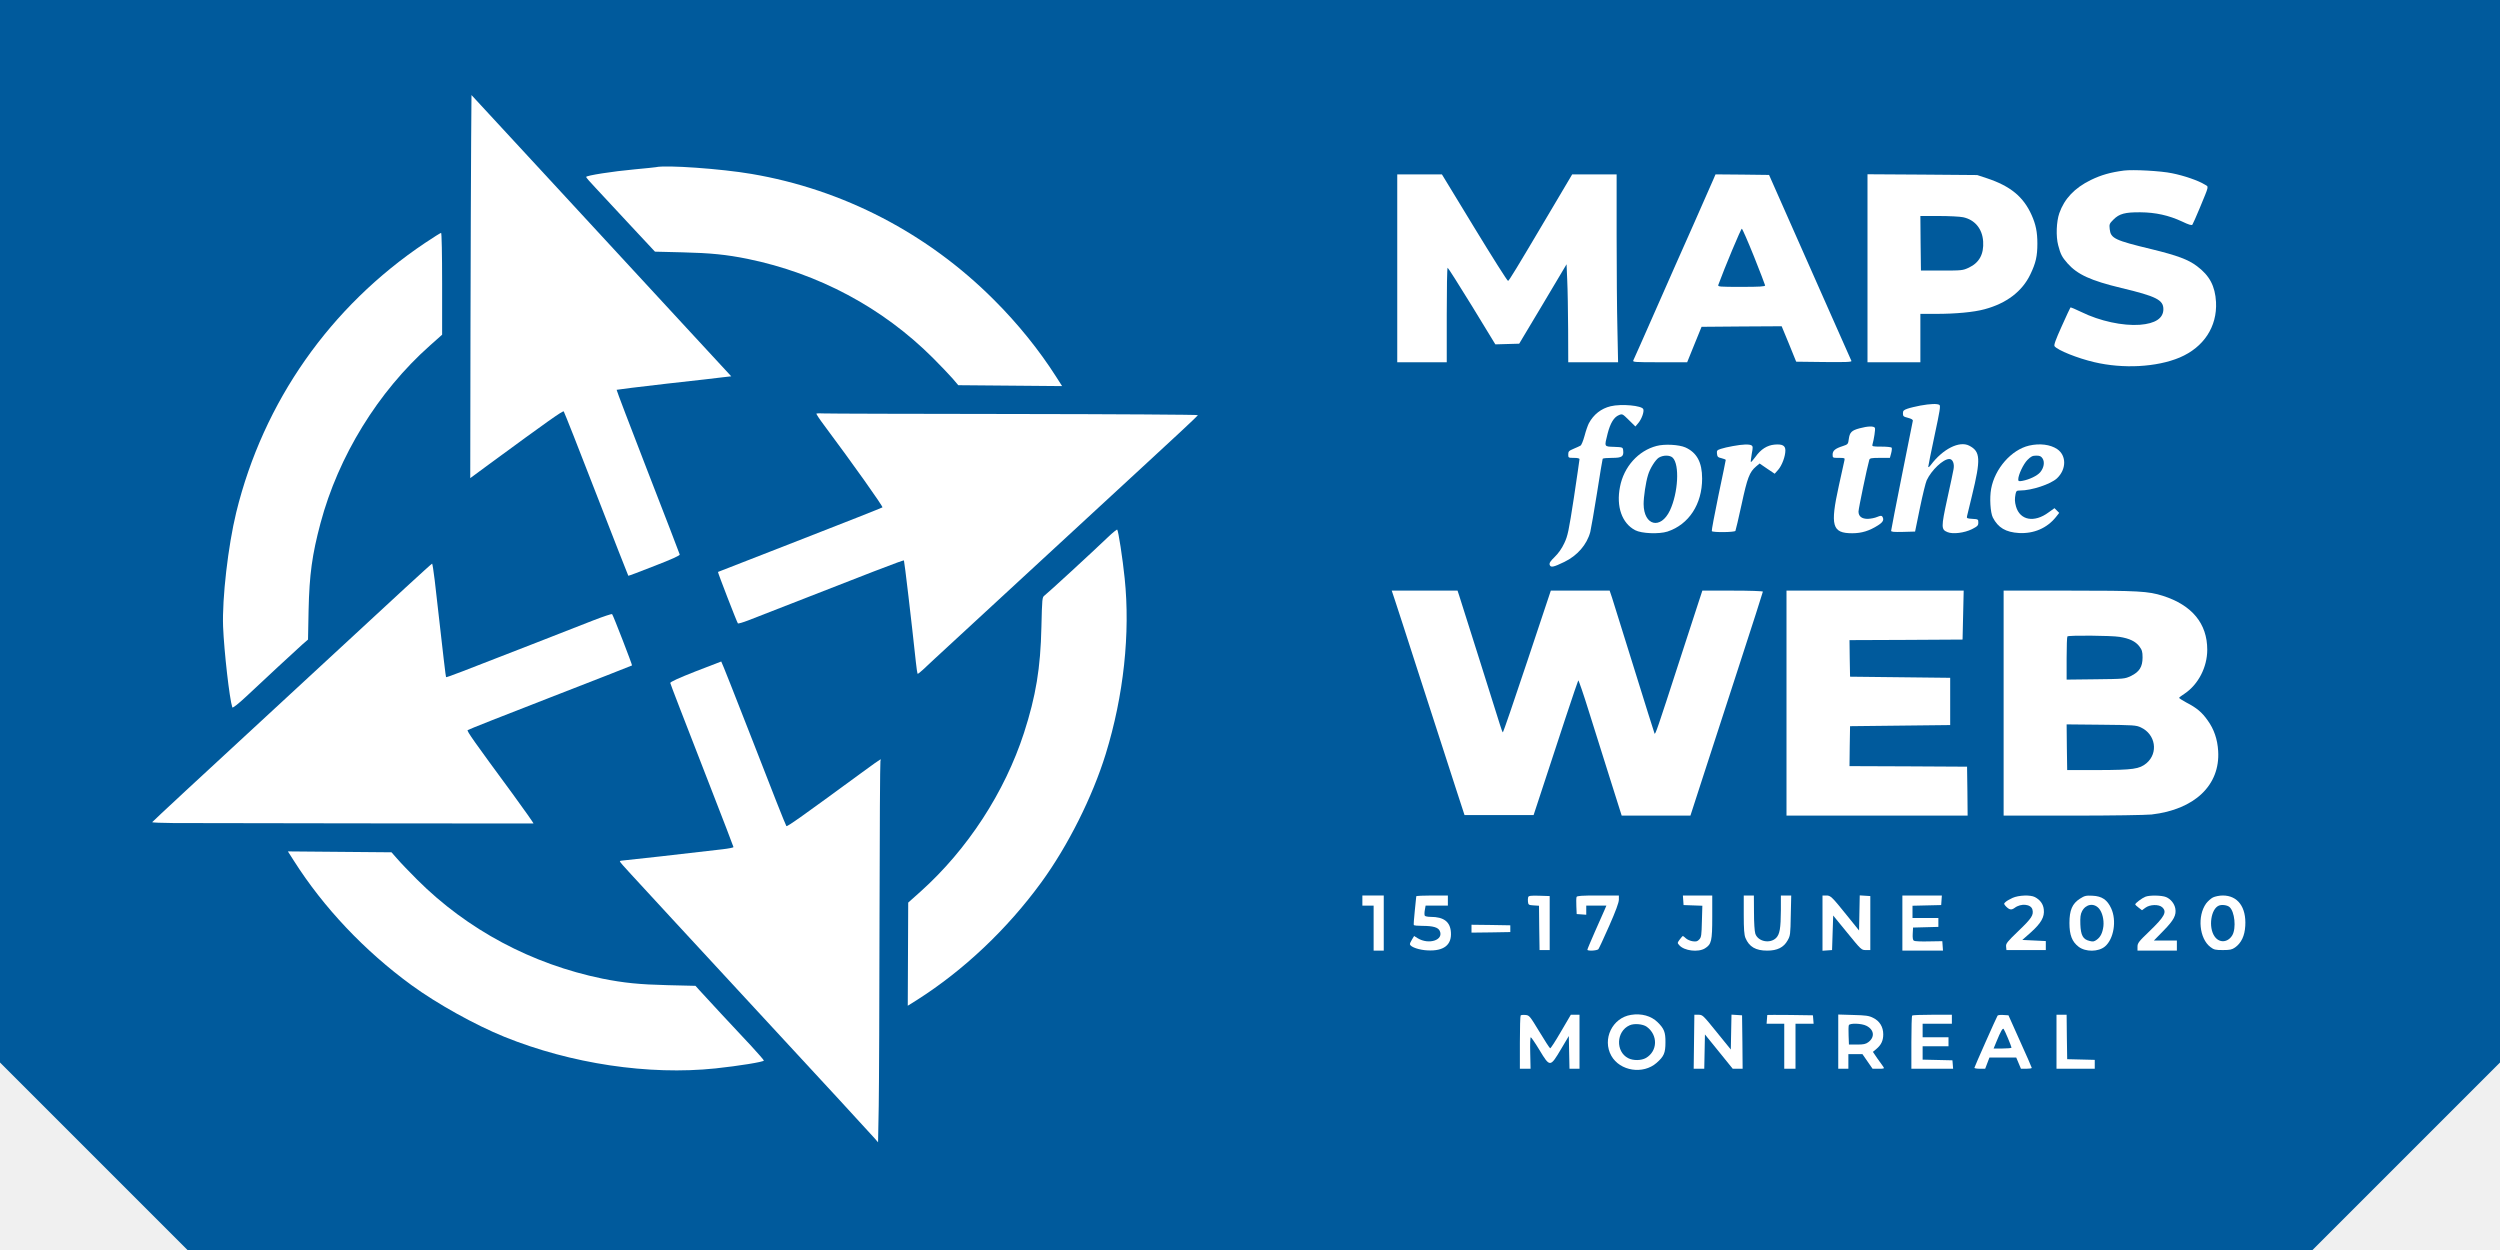
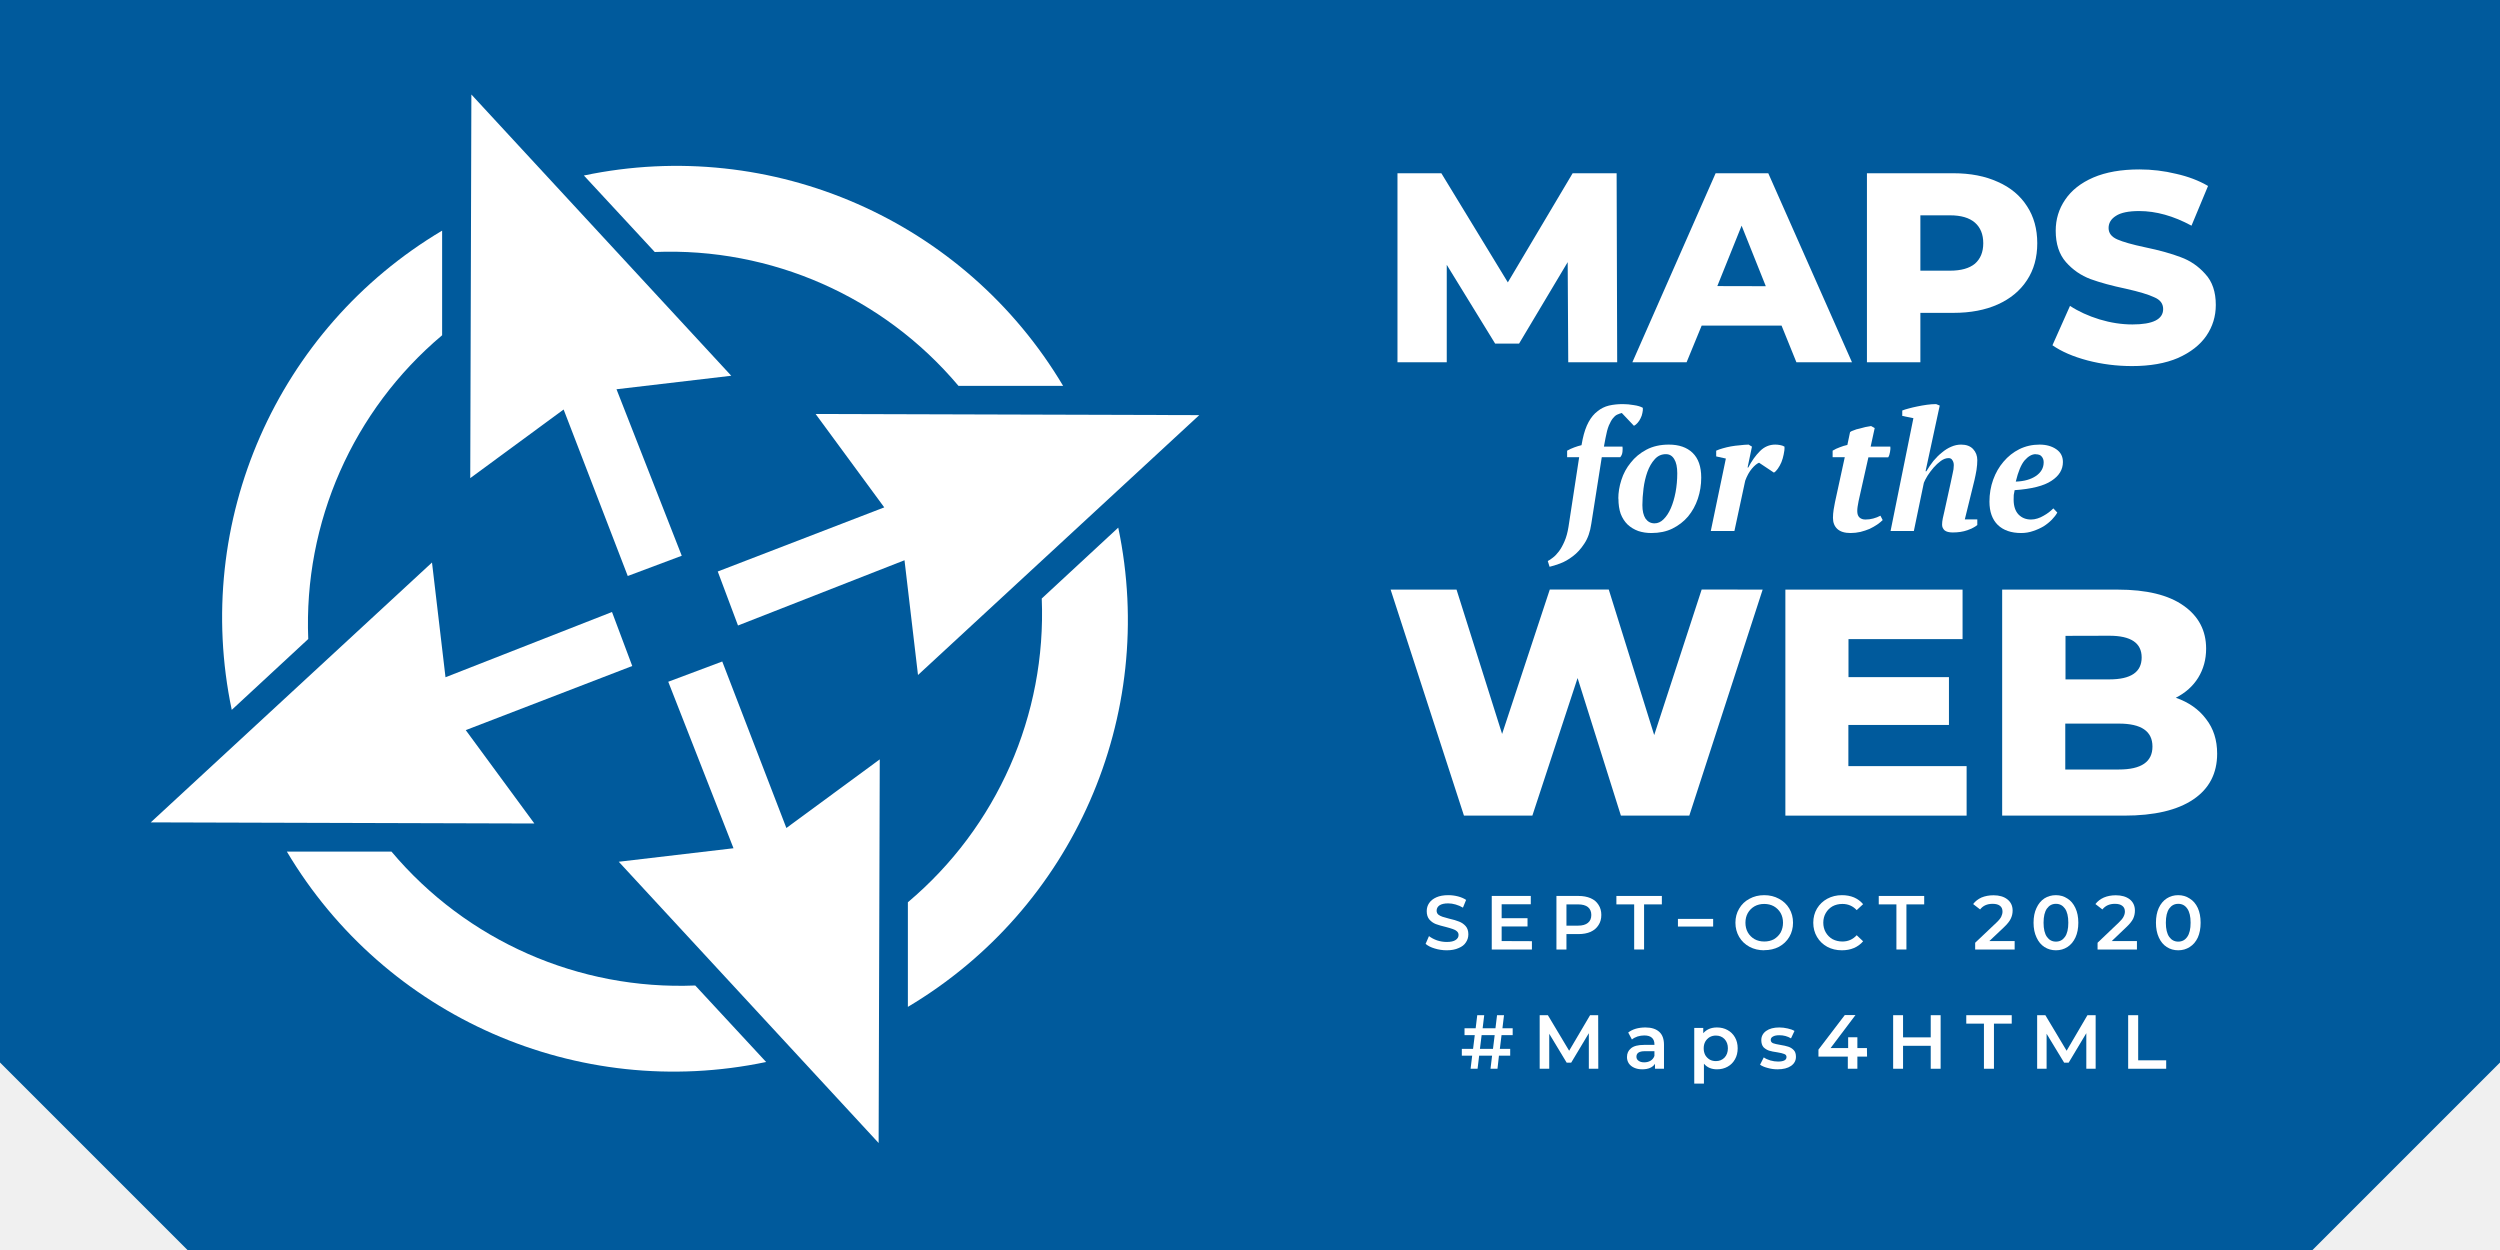
- <svg xmlns="http://www.w3.org/2000/svg" class="logo" width="26em" height="13em" viewBox="0 0 2000 1000">
+ <svg xmlns="http://www.w3.org/2000/svg" xmlns:xlink="http://www.w3.org/1999/xlink" class="logo" width="26em" height="13em" viewBox="0 0 2000 1000">
  <style>
		.svg-background { fill: #005a9c; }
		.icon, .wordmark { fill: #fff; }
	</style>
  <polygon class="svg-background" points="0 0, 2000 0, 2000 850, 1850 1000, 150 1000, 0 850" />
  <g transform="scale(.9) translate(100,50)">
    <g class="icon">
      <g class="arrow">
-         <path class="arrow-n" d="M318.8 74.5c-.2 22-.4 98.6-.6 170.2L318 375l16.7-12.3c51.6-37.9 65.6-47.8 66.4-47 .4.4 13.5 33.4 28.9 73.3 15.5 39.9 28.3 72.6 28.5 72.8.1.2 10.5-3.7 23.1-8.7 15.6-6 22.8-9.3 22.6-10.2-.2-.8-12.9-33.9-28.4-73.7-15.4-39.7-27.9-72.5-27.7-72.7.3-.2 20.5-2.7 44.9-5.5 24.5-2.7 47.3-5.3 50.8-5.8l6.2-.7-40.2-43.5c-22.1-23.9-72.4-78.4-111.7-121-39.4-42.6-73.2-79.3-75.3-81.5l-3.7-4-.3 40z" />
-         <path class="arrow-e" d="M625.7 317.6c-.3.3 2.7 4.9 6.7 10.2 25.6 34.3 52.7 72.5 52 73.2-.5.4-33.5 13.5-73.4 29-39.9 15.5-72.6 28.3-72.8 28.4-.3.4 16.9 44.9 17.7 45.7.3.4 4.4-.8 9.1-2.6 112.2-43.9 138-53.9 138.5-53.3.4.4 6.8 54.5 10.6 90.3.6 5.5 1.3 10.2 1.5 10.4.3.3 2.3-1.3 4.7-3.5 2.3-2.3 15.9-14.8 30.2-28C784 486.6 905 374.9 920 361c6.3-5.9 18.9-17.5 28-25.9 9.1-8.4 16.6-15.6 16.8-16.1.2-.4-73.2-.9-163-1-89.8-.1-166.1-.3-169.4-.5-3.4-.2-6.4-.1-6.7.1z" />
-         <path class="arrow-s" d="M518 546.9c-14.7 5.8-22.4 9.3-22.2 10.2.4 1.7 10.9 28.8 35.6 92.3 11.3 29 20.6 53.2 20.6 53.6 0 .4-4.4 1.3-9.7 1.9-30.4 3.6-88.3 10.1-89.7 10.1-.9 0-1.6.3-1.6.7 0 .5 4.4 5.5 9.8 11.3 5.3 5.9 55.6 60.3 111.7 121 56.1 60.6 103.4 111.9 105 113.9l3 3.5.6-32.4c.3-17.9.6-93.8.7-168.7.1-74.9.5-136.9.8-137.7.3-.9.4-1.6 0-1.6-.3 0-8.1 5.5-17.3 12.3-51.6 37.8-65.6 47.8-66.3 47-.5-.4-13.6-33.5-29.1-73.6-15.6-40-28.5-72.7-28.8-72.7-.3.1-10.7 4.1-23.1 8.9z" />
-         <path class="arrow-w" d="M260.5 472.3c-12.6 11.7-68.4 63.3-124 114.6-55.6 51.2-101.1 93.5-101.2 93.9-.2.4 8.4.7 19 .8 13.9.1 314.5.5 319.9.4.4 0-7.9-11.8-18.5-26.3-34.5-46.9-40.9-55.9-40-56.7.4-.5 33.4-13.5 73.3-29s72.6-28.3 72.8-28.5c.4-.3-16.8-44.8-17.7-45.6-.3-.4-7.8 2.1-16.6 5.5-8.8 3.5-33.5 13.1-55 21.5-63.5 24.8-75.5 29.4-76 29-.3-.4-2-14.3-10.1-86.2-1-8.1-2-14.7-2.3-14.7-.3 0-10.9 9.6-23.6 21.3z" />
+         <path id="arrow" d="M319,34L550,284 448,296 506,444 458,462 401,314 318,375Z" />
+         <use xlink:href="#arrow" transform="rotate(90, 500,500)" />
+         <use xlink:href="#arrow" transform="rotate(180, 500,500)" />
+         <use xlink:href="#arrow" transform="rotate(270, 500,500)" />
      </g>
      <g class="arc">
-         <path class="arc-ne" d="M483 98.6c-.8.2-9.1 1-18.5 1.9-19.9 1.8-43.5 5.5-43.5 6.8 0 .5 3.7 4.8 8.3 9.6 4.5 4.8 18.2 19.5 30.5 32.8l22.4 24 24.6.6c24.9.6 38.8 2 57.7 5.8 62.9 12.9 119.9 43.3 164.6 87.9 6.9 6.9 14.8 15.2 17.6 18.4l5.1 6 46.2.4 46.1.4-5.3-8.3c-14.9-23.4-34.1-47.3-55.3-68.4-59-59.1-134.1-98.1-215.5-111.9-26.8-4.6-76.2-8.1-85-6z" />
-         <path class="arc-se" d="M884.5 427.8c-12.9 12.4-53.8 50-56.1 51.6-2 1.5-2.1 2.5-2.7 27.8-.8 36.8-4.9 61.4-15.5 94.3C793 654.4 760 705 718.5 742.3l-11.2 10-.2 45.9-.2 45.8 8.3-5.2c41.5-26.4 80.1-62.9 110.5-104.6 23.6-32.4 45.4-75.9 57.2-114.1 15.9-51.6 21.9-107.3 16.8-156.1-1.8-17.7-5.6-42.1-6.6-43.2-.3-.4-4.2 2.8-8.6 7z" />
-         <path class="arc-sw" d="M161.2 715.1c26.4 41.6 62.9 80.2 104.6 110.6 22.6 16.5 56.6 35.4 82.5 45.9 59.4 24 128.3 34.3 187.7 28.1 20.7-2.2 43-5.8 43-7 0-.4-5.1-6.3-11.2-12.9-6.2-6.7-18.3-19.6-26.8-28.7-8.5-9.2-17.1-18.5-19.1-20.7l-3.7-4.1-24.8-.6c-25.1-.6-38.9-2-57.9-5.8-62.8-12.9-120-43.4-164.6-87.9-6.9-6.9-14.9-15.2-17.7-18.5l-5.2-5.9-46.1-.4-46-.4 5.3 8.3z" />
-         <path class="arc-nw" d="M277.9 165.9C193.4 222.5 134.1 307.1 110 405.4c-7.3 30-12.6 76.3-11.7 101.6.9 22.2 5.7 64.3 8.2 71.8.3.8 5.1-2.9 12.7-10 6.6-6.2 19.4-18.1 28.2-26.3 8.9-8.3 18.4-17 21.2-19.5l5.2-4.5.5-26c.7-31.8 3.1-49.3 10.6-77.5 15.9-59.5 51.1-116.8 97.1-157.7l11-9.8v-45.3c0-26-.4-45.2-.9-45.2s-6.9 4-14.2 8.9z" />
+         <path id="arc" d="M 419,106 A400,400 0 0 1 845,293 L752,293 A335,335 0 0 0 482,174 Z" />
+         <use xlink:href="#arc" transform="rotate(90, 500,500)" />
+         <use xlink:href="#arc" transform="rotate(180, 500,500)" />
+         <use xlink:href="#arc" transform="rotate(270, 500,500)" />
      </g>
    </g>
    <g class="wordmark" transform="translate(1000,0)">
-       <g class="wordmark-maps">
-         <path d="M788 101.6c-12.1 1.6-20.2 3.9-29.5 8.4-14.5 7.1-23.5 16.7-28 29.5-2.6 7.5-3.1 20.6-1 28.5 2.1 8 3.3 10.4 8.3 16.1 8.8 9.9 20.5 15.3 47.9 21.9 31 7.4 37.3 10.6 37.3 18.8 0 8.1-7.1 12.8-20.9 13.9-15.2 1.1-35.6-3.3-51.9-11.3-5.2-2.5-9.6-4.4-9.8-4.1-.2.2-3.8 7.8-7.8 16.8-5.5 12.2-7.1 16.7-6.3 17.7 2.9 3.6 20.3 10.6 35.2 14.1 25.7 6.1 55.5 4.5 76-4.1 21.4-9.1 33.4-27.4 32.3-49.3-.8-14.2-5.7-23.5-16.9-31.9-7.8-5.9-17.5-9.5-40.4-15.1-32.8-7.9-36.3-9.6-37.2-17.8-.5-4.4-.3-4.9 3.4-8.6 5.1-5.1 10.2-6.5 23.8-6.4 13.5.1 25.3 2.7 37.1 8.2 6 2.9 8.5 3.6 9.2 2.8.5-.7 3.4-7.3 6.5-14.7 8.6-20.9 8.2-18.7 4.4-21-5.6-3.5-18.4-7.9-29-10-9.9-2.1-34.6-3.4-42.7-2.4z" />
-         <path d="M142 188.5V272h44v-42c0-23.1.3-42 .8-42 .4 0 10.1 15.3 21.6 34l20.8 34.1 10.6-.3 10.6-.3 21.1-35.3 21-35.3.6 14.3c.4 7.9.7 27.5.8 43.5l.1 29.3h44.3l-.6-29.3c-.4-16-.7-53.6-.7-83.5V105h-39.5l-19 32.1c-31.7 53.6-37 62.2-38 62.6-.6.1-14-21.1-29.9-47.2L181.7 105H142v83.5z" />
-         <path d="M423.1 109.2c-1 2.4-8.8 20-17.3 39.3-8.6 19.2-24 54.1-34.3 77.5-10.3 23.4-19.1 43.3-19.6 44.2-.9 1.7.5 1.8 23.4 1.8h24.4l6.4-15.8 6.4-15.7 35.6-.3 35.6-.2 6.5 15.7 6.4 15.8 24.8.3c19.8.2 24.7 0 24.3-1-.3-.7-8.4-19.1-18.1-40.8-9.6-21.7-26-58.6-36.3-82l-18.8-42.5-23.8-.3-23.8-.2-1.8 4.2zm36 68.8c5.4 13.5 9.8 25.1 9.9 25.7 0 1-4.9 1.3-21.1 1.3-19.7 0-21.1-.1-20.5-1.8 5.6-15.3 20.2-50.2 20.9-49.9.5.1 5.4 11.3 10.8 24.7z" />
-         <path d="M560 188.4V272h47v-43h13.8c17.6 0 33.7-1.5 43.2-4.1 19.5-5.2 33.6-15.9 40.8-31.1 4.8-10 6.2-16.1 6.2-27.3 0-10.3-1.4-17-5.1-25.3-7.3-16.3-18.8-25.8-39.9-32.8l-8.5-2.8-48.7-.4-48.8-.3v83.5zm85-45.3c10.4 2.2 17.1 10.3 17.8 21.5.7 11.3-3.4 18.9-12.7 23.3-5.4 2.5-6.2 2.6-24.1 2.6h-18.5l-.3-24.3-.2-24.2h16.4c9.1 0 18.8.5 21.6 1.1z" />
+       <g id="text863" aria-label="Maps for the Web">
+         <path d="M294 272l-.5-89-43.2 72.4H229l-43-70V272h-43.8V104h39l59.1 97 57.6-97h39.1l.5 168z" />
+         <path d="M483.6 239.4h-71L399.2 272H351L425 104h46.8l74.4 168h-49.4zm-14-35l-21.5-53.8-21.6 53.7z" />
+         <path d="M636.3 104q22.8 0 39.6 7.7 16.8 7.4 25.9 21.6 9.1 13.9 9.1 32.9t-9.1 32.8q-9.1 14-26 21.6-16.7 7.5-39.5 7.5H607V272h-47.5V104zm-3 86.6q14.7 0 22.2-6.2 7.4-6.5 7.4-18.2 0-11.8-7.4-18.3-7.5-6.5-22.1-6.5H607v49.2z" />
+         <path d="M795.2 275.4q-20.4 0-39.6-5-19.2-5.1-31.2-13.5l15.6-35q11.3 7.4 26.2 12 14.9 4.5 29.3 4.5 27.3 0 27.3-13.7 0-7.2-8-10.5-7.6-3.6-24.9-7.5-19-4-31.6-8.6-12.8-4.8-21.9-15.1-9.1-10.4-9.1-27.9 0-15.3 8.4-27.6 8.4-12.5 25-19.7 16.8-7.2 41-7.2 16.6 0 32.6 3.9 16.1 3.6 28.4 10.8L848 150.6q-24-13-46.5-13-14.2 0-20.7 4.3-6.5 4.1-6.5 10.8 0 6.7 7.7 10.1 7.7 3.4 24.7 7 19.2 4 31.7 8.8 12.7 4.6 21.9 15 9.3 10 9.3 27.5 0 15.1-8.4 27.4-8.4 12.2-25.2 19.7-16.8 7.2-40.8 7.2z" />
+         <path d="M303.7 356.4H293v-5.8q3-1.7 6.3-2.9 3.5-1.3 6.5-2l1-5.3q2-9.3 5.3-15.3 3.4-6.2 8-9.6 4.4-3.6 10.1-5 5.7-1.3 12.3-1.3 4.8 0 9.8.9 5 .7 8 2.4.2 2.1-.4 4.6-.4 2.4-1.6 4.7-1 2.2-2.6 4-1.5 1.8-3.3 2.7l-10.8-11.4q-2 .5-4.2 1.5-2 1-3.7 3.2-1.8 2.2-3.6 6.4-1.7 4.2-3 11.3l-1.4 7.5h16.5q.3 1.6 0 4.6-.3 2.9-2 4.8h-16.4l-9.3 59.1q-1.5 10.7-6.2 17.7-4.6 7.1-10.3 11.3-5.6 4.3-11.3 6.4-5.7 2.1-9.3 2.9l-1.6-5.1q1.8-.9 4.5-3 2.7-2 5.4-5.6 2.7-3.6 5-9 2.3-5.2 3.5-12.7z" />
+         <path d="M338.5 393.2q0-8.1 2.7-16.5 2.7-8.6 8.3-15.4 5.5-7.1 14-11.6t19.9-4.5q13.5 0 21.1 7.3 7.7 7.4 7.7 22 0 9.8-3 18.8-3 8.9-8.7 15.8-5.7 6.7-14 10.8-8 3.9-18.6 3.9-6.3 0-11.7-1.8-5.4-2-9.4-5.7-4-3.9-6.2-9.6-2-5.7-2-13.5zm42.3-39.5q-6 0-10 4.6-4 4.4-6.5 11.3-2.4 6.8-3.4 14.7-1 8-1 14.7 0 7.7 2.8 12 3 4.2 8 4.2 4.4 0 8-3.6 3.8-3.7 6.5-9.9 2.7-6.3 4.2-14.2 1.5-8.1 1.5-16.8 0-8.3-2.7-12.6-2.6-4.4-7.4-4.4z" />
+         <path d="M463.6 361.3q-2.8 1.1-6.4 5.3-3.5 4.2-5.9 10.7l-9.6 44.7h-21l13.4-64.4-8.6-1.9v-5.1q2.6-1.2 5.9-2.1 3.4-1 7.2-1.7 3.9-.7 8-1 4-.5 7.7-.6l3 1.8-3.9 18.6h.6q4.5-8.7 10.4-14.6 5.8-5.8 13.6-5.8 2.1 0 4.2.4 2.1.3 4 1.4.2 3.1-.7 6.9-.7 3.6-2 6.9-1.4 3.3-3.2 5.8-1.8 2.6-3.5 3.5z" />
+         <path d="M529 350.6q2.9-1.8 6.3-3 3.5-1.4 6.8-2.1l2.4-11.4q1-.9 3.3-1.6 2.2-1 5-1.5 2.6-.8 5.3-1.4l5.1-.9 3.2 1.8-3.6 16.5h17.5q.3 1.8-.3 4.8-.4 2.9-1.6 4.7h-17.6l-8.7 38.8-.9 5.1q-.3 2.1-.3 3.9 0 3.9 2 5.7 2 1.8 5.2 1.8 3.8 0 7-.9 3.4-.9 6.4-2.5l2 3.9q-1.9 1.9-4.9 4-3 2-6.7 3.8-3.8 1.6-8.1 2.7-4.4 1-8.9 1-7.8 0-11.7-3.6-3.9-3.6-3.9-9.9 0-3.4.6-7.3.6-4 1.2-6.6l8.7-40H529z" />
+         <path d="M590.9 319.7v-4.8q2.2-.9 5.7-1.8 3.6-1 7.6-1.8 4.2-.9 8.6-1.5 4.3-.6 8.2-.6l3.2 1.3-12.6 58.4h.7q2.9-4.8 6.3-9.2 3.6-4.3 7.5-7.4 4-3.4 8.3-5.2 4.3-1.9 8.8-1.9 7 0 10.7 4 3.7 4 3.7 9.8 0 4-.7 8.7-.8 4.7-1.8 9l-8.6 35h11.1v5q-3 2.5-8.8 4.6-5.7 2-13 2-5 0-7.3-1.9-2.2-2.1-2.2-5 0-2.6.6-5.5l1.5-6.6 5.5-25 1.8-8.5q1-3.8 1-7.3 0-2.7-1.3-4.5-1-1.8-3.3-1.8-3.4 0-6.9 2.5-3.4 2.5-6.4 5.9-3 3.5-5.4 7.2-2.3 3.8-3.3 6.3l-8.9 42.9h-20.7l20.3-100.3z" />
+         <path d="M728.7 405.6q-1.6 3-4.8 6.3-3.1 3.2-7.3 5.9-4.2 2.5-9.3 4.2-5.1 1.8-10.7 1.8-13.3 0-20.8-7.2-7.4-7.3-7.4-20.7 0-10.3 3.3-19.5 3.3-9.1 9.2-16 6-7.1 14-11.1 8.3-4.1 18-4.1 9 0 15 4.2 5.8 4 5.8 11.3 0 10.1-10.2 16.7-10 6.7-32.7 8.3-.5 2.1-.8 4.3l-.1 4.1q0 8.6 4.3 13.2 4.4 4.5 11.1 4.5 2.9 0 5.7-.9 2.9-.9 5.4-2.4 2.7-1.5 4.8-3.1 2.3-1.8 4-3.5zm-19.2-51.9q-5 0-9.9 5.6-4.6 5.5-7.8 18.8 11.1-.4 17.9-5 6.9-4.7 6.9-12.2 0-3-1.7-5-1.5-2.1-5.4-2.1z" />
+         <path d="M466.8 474.1L401.6 675h-60.8l-38.5-122.3L262.1 675h-60.8l-65.2-200.9h58.6l40.5 128.3L277.6 474H330l40.4 129.4 42.2-129.4z" />
+         <path d="M648.1 631v44H487V474.1h157.5v44H543.1v33.8h89.3v42.5H543V631z" />
+         <path d="M834 570.2q17.3 6 27 19 9.8 12.6 9.8 30.7 0 26.4-21.2 40.7-21.3 14.4-61.4 14.4H679.7V474.1h102.7q38.5 0 58.6 14.3 20 14.1 20 38.2 0 14.4-7.1 25.9-6.9 11.1-19.8 17.7zm-98-55v38.7h39q28.7 0 28.7-19.5 0-19.3-28.7-19.3zM783.5 634q29.8 0 29.8-20.4t-29.8-20.4h-47.7V634z" />
      </g>
-       <g class="wordmark-for-the">
-         <path d="M607 310.5c-4.1.8-9.3 2-11.5 2.8-3.4 1.2-4 1.8-4 4.2 0 2.5.5 2.9 4.5 3.9 3 .8 4.4 1.6 4.3 2.6-.1.8-4.5 22.9-9.8 49-5.2 26.1-9.5 48.1-9.5 48.8 0 1 2.5 1.2 10.7 1l10.6-.3 4.3-21c2.4-11.6 5.1-22.6 6-24.5 4.2-9.1 14.7-19 20.1-19 3 0 4.7 4.1 3.8 9-.3 1.9-2.8 13.8-5.6 26.4-5.5 25.3-5.5 27.3.2 29.6 4.7 2 15 .7 21.7-2.6 5-2.6 5.7-3.2 5.7-5.9 0-2.9-.1-3-5.3-3.3-4.8-.3-5.2-.5-4.7-2.5.3-1.2 2.3-9.4 4.4-18.2 7.9-32.5 7.6-39.2-2.6-44.4-8.7-4.4-23.4 3-34.1 17.3-1.2 1.6-2.2 2.3-2.2 1.5 0-.7 2.5-13.2 5.6-27.7 4.7-22 5.5-26.5 4.3-27.3-1.9-1.2-8-1-16.9.6z" />
-         <path d="M331.7 311.1c-8.4 2-15.2 7.3-19.4 15.2-.9 1.7-2.7 6.8-3.8 11.1-1.2 4.4-2.8 8.3-3.6 8.7-.8.5-3.5 1.7-6.1 2.8-4.2 1.8-4.8 2.3-4.8 5 0 3 .1 3.1 5 3.1 3.3 0 5 .4 5 1.2 0 .7-2.3 16.1-5 34.3-4.6 29.8-5.4 33.7-8.5 40.3-2.2 4.7-5.2 9-8.5 12.2-4 3.9-5 5.5-4.5 7.1.9 2.6 3.3 2.1 13-2.6 11.6-5.6 20.1-15.4 23.1-26.7.7-2.9 3.4-18.6 6-34.8 2.5-16.2 4.8-29.8 5-30.2.3-.5 4.1-.8 8.4-.8 8.8 0 10.5-1.2 9.8-6.8-.3-2.6-.5-2.7-8-3-9.1-.3-8.8.2-5.8-11.8 2.4-9.3 5.6-14.6 10-16.4 3.1-1.3 3.2-1.2 8.9 4.4l5.8 5.7 2.6-3.1c2.9-3.4 5.3-10 4.4-12.3-1.2-3.2-19.5-4.9-29-2.6z" />
-         <path d="M553 330.7c-7.1 1.9-8.8 3.6-9.6 9.4-.6 4.7-.8 4.9-5.3 6.4-6.9 2.2-9.1 4.1-9.1 7.6 0 2.9.1 2.9 5.5 2.9 5.2 0 5.5.1 5 2.2-.3 1.3-2.6 11.5-5 22.7-7.8 35.5-6 42.1 11.9 42.1 8.4 0 15.2-2.1 22.9-7 4.6-2.9 5.6-5 3.9-7.8-.7-1-1.6-.9-4.6.3-2 .9-5.7 1.6-8.2 1.7-5.4.1-8.4-2.2-8.4-6.5 0-2.5 7.8-39.9 9.6-46 .5-1.4 1.8-1.7 9.4-1.7h8.9l1.1-4c.6-2.2.8-4.5.5-5-.3-.6-4.4-1-9.1-1-7.7 0-8.5-.2-8-1.8 1.4-5 2.7-13.5 2.2-14.8-.7-1.8-6.3-1.7-13.6.3z" />
-         <path d="M372.5 346.4c-16.2 4.2-29.1 18.5-32.5 36.3-3.5 17.6 1.7 32.4 13.5 38.6 5.7 3 21.2 3.6 28.7 1.2 19-6.3 30.8-24.3 30.8-47.1 0-14.5-4.7-23.1-14.9-27.7-5.7-2.5-18.5-3.2-25.6-1.3zm14.4 10.5c6.2 6.2 4.8 31.2-2.5 46.8-8.2 17.3-23.3 13.7-23.4-5.7 0-6.4 1.9-19.3 3.9-25.7 1.7-5.9 6.6-13.6 9.6-15.5 4-2.4 9.9-2.4 12.4.1z" />
-         <path d="M440.4 346.5c-4 .7-8.8 1.8-10.8 2.5-3.3 1.1-3.7 1.5-3.4 4.3.3 2.7.8 3.3 4.1 4 2 .5 3.7 1.2 3.7 1.5 0 .4-2.9 14.6-6.5 31.6-3.5 17-6.2 31.3-5.9 31.7.8 1.3 20.1 1.1 21-.2.3-.6 2.8-11.2 5.5-23.6 5.1-23.7 7-28.7 12.9-33.7l3.1-2.6 6.7 4.6 6.7 4.5 3.1-3.5c3.4-3.9 6.4-12 6.4-17.2 0-4.3-2.6-5.8-9.6-5.2-6.6.6-12.2 4.1-17 10.9-2 2.7-3.8 4.8-4.1 4.6-.2-.3.2-3.5.8-7.2 1.1-5.6 1.1-6.8-.2-7.6-1.9-1.2-7.9-1-16.5.6z" />
-         <path d="M703.6 346.1c-15.7 3.7-30.4 20.4-33.7 38.4-1.5 8.1-.7 21.1 1.5 25.5 4.7 9.1 11.5 13.1 23.3 13.8 13.1.7 24.8-4.3 32.7-14.1l3-3.8-2.1-2.1-2.1-2.1-5.3 3.8c-12.7 9.4-25.4 7-28.9-5.3-1.2-4.3-1.2-6.7-.4-11.1.6-2.7 1-3.1 4.1-3.1 10.2 0 27.1-5.6 32.7-10.8 8.5-8 8.6-20.3.2-26-6.1-4.1-15.5-5.3-25-3.1zm12 11.4c2.1 3.2 1.2 8.4-2.1 12.3-2.6 3.1-9.7 6.5-15.7 7.6-3.3.6-3.8.4-3.8-1.3 0-4 4.6-13.7 8.2-17.3 3.1-3.1 4.5-3.8 7.8-3.8 3.1 0 4.3.5 5.6 2.5z" />
+       <g class="wordmark-date" id="text865" aria-label="SEPT−OCT 2020">
+         <path d="M186 794.7q-5.5 0-10.7-1.6-5.1-1.5-8.1-4.1l3-6.9q3 2.3 7.2 3.8 4.3 1.4 8.6 1.4 5.3 0 7.8-1.7 2.7-1.7 2.7-4.5 0-2-1.5-3.3-1.4-1.3-3.7-2-2.2-.8-6-1.8-5.5-1.3-9-2.6-3.3-1.3-5.7-4-2.4-2.8-2.4-7.5 0-4 2.1-7.1 2.2-3.3 6.5-5.2 4.3-1.9 10.6-1.9 4.3 0 8.6 1.1 4.2 1.1 7.2 3.1l-2.8 6.9q-3-1.8-6.5-2.8-3.4-1-6.6-1-5.2 0-7.8 1.8-2.5 1.8-2.5 4.7 0 2 1.4 3.4 1.5 1.2 3.8 2l6 1.7q5.4 1.2 8.8 2.6 3.4 1.3 5.8 4t2.4 7.3q0 4-2.2 7.2-2 3.2-6.4 5-4.4 2-10.6 2z" />
+         <path d="M261.7 786.6v7.4H226v-47.6h34.7v7.4h-25.9v12.4h23v7.3h-23v13z" />
+         <path d="M303.1 746.4q6.2 0 10.8 2 4.6 2 7 5.9 2.5 3.8 2.5 9t-2.5 9q-2.4 3.9-7 6-4.6 2-10.8 2h-10.7V794h-8.9v-47.6zm-.4 26.4q5.8 0 8.8-2.5 3-2.4 3-7 0-4.5-3-7-3-2.4-8.8-2.4h-10.3v18.9z" />
+         <path d="M352.6 753.9h-15.8v-7.5h40.4v7.5h-15.8V794h-8.8z" />
+         <path d="M391.5 766.8h31.3v6.8h-31.3z" />
+         <path d="M468.2 794.7q-7.3 0-13.1-3.1-5.9-3.2-9.2-8.8-3.3-5.7-3.3-12.6 0-7 3.3-12.5 3.3-5.7 9.2-8.8 5.8-3.2 13.1-3.2t13.1 3.2q5.9 3.1 9.2 8.7 3.3 5.6 3.3 12.6t-3.3 12.6q-3.3 5.6-9.2 8.8-5.8 3-13.1 3zm0-7.8q4.8 0 8.6-2 3.8-2.3 6-6 2.1-4 2.1-8.7 0-4.8-2.1-8.6-2.2-3.8-6-6-3.8-2.1-8.6-2.1t-8.6 2.1q-3.8 2.2-6 6-2.1 3.8-2.1 8.6t2.1 8.6q2.2 3.8 6 6 3.8 2.1 8.6 2.1z" />
+         <path d="M537.2 794.7q-7.2 0-13-3.1-5.8-3.2-9.1-8.8-3.3-5.6-3.3-12.6t3.3-12.6q3.4-5.6 9.1-8.7 5.9-3.2 13.1-3.2 5.9 0 10.7 2 4.8 2.1 8.1 6l-5.7 5.3q-5.1-5.5-12.7-5.5-4.9 0-8.8 2.1-3.8 2.2-6 6t-2.2 8.6q0 4.8 2.2 8.6t6 6q4 2.1 8.8 2.1 7.6 0 12.7-5.6l5.7 5.4q-3.3 3.9-8.2 6-4.8 2-10.7 2z" />
+         <path d="M585.7 753.9H570v-7.5h40.4v7.5h-15.8V794h-8.9z" />
+         <path d="M690.8 786.5v7.5h-35.1v-6l18.9-17.9q3.2-3 4.3-5.3 1.1-2.3 1.1-4.5 0-3.4-2.2-5.1-2.2-1.8-6.6-1.8-7.3 0-11.1 5l-6.2-4.8q2.8-3.7 7.4-5.8 4.8-2 10.7-2 7.7 0 12.3 3.6 4.7 3.7 4.7 10 0 3.9-1.7 7.3-1.6 3.4-6.2 7.7l-12.8 12.1z" />
+         <path d="M727.5 794.7q-5.7 0-10.2-2.9-4.5-2.9-7-8.4-2.7-5.6-2.7-13.2t2.6-13.1q2.6-5.6 7-8.5 4.6-2.9 10.3-2.9 5.7 0 10.2 3 4.5 2.8 7.1 8.4 2.6 5.5 2.6 13.1t-2.6 13.2q-2.6 5.5-7.1 8.4-4.5 2.9-10.2 2.9zm0-7.7q5 0 8-4.2t3-12.6q0-8.4-3-12.6-3-4.2-8-4.2t-8 4.2q-3 4.2-3 12.6 0 8.4 3 12.6 3 4.2 8 4.2z" />
+         <path d="M799.5 786.5v7.5h-35v-6l18.8-17.9q3.2-3 4.3-5.3 1.2-2.3 1.2-4.5 0-3.4-2.3-5.1-2.2-1.8-6.6-1.8-7.2 0-11.1 5l-6.2-4.8q2.8-3.7 7.5-5.8 4.7-2 10.6-2 7.7 0 12.4 3.6 4.6 3.7 4.6 10 0 3.9-1.6 7.3-1.7 3.4-6.3 7.7l-12.7 12.1z" />
+         <path d="M836.2 794.7q-5.7 0-10.2-2.9-4.5-2.9-7-8.4-2.6-5.6-2.6-13.2t2.5-13.1q2.6-5.6 7.1-8.5 4.5-2.9 10.2-2.9 5.7 0 10.2 3 4.6 2.8 7.2 8.4 2.5 5.5 2.5 13.1t-2.5 13.2q-2.6 5.5-7.2 8.4-4.5 2.9-10.2 2.9zm0-7.7q5.1 0 8-4.2 3-4.2 3-12.6 0-8.4-3-12.6-2.9-4.2-8-4.2-5 0-8 4.2t-3 12.6q0 8.4 3 12.6 3 4.2 8 4.2z" />
      </g>
-       <g class="wordmark-web">
-         <path d="M140 483.7c1.6 4.9 10.9 33.3 20.5 63.3 9.7 30 19.6 60.6 22 68 2.4 7.4 7.7 23.8 11.8 36.5l7.5 23h61.4l2.9-8.8c19-58.4 36.3-110.3 36.8-110.9.3-.4 4.6 12 9.4 27.5 4.9 15.5 13.4 42.7 19 60.4l10.2 32.3h61.1l11.1-34.3c6.1-18.8 20.6-63.4 32.2-99.1 11.6-35.6 21.1-65.2 21.1-65.7s-11.7-.9-26.9-.9h-26.9l-4 12.2c-2.2 6.8-9.7 29.8-16.7 51.3-19.1 59-21.2 65.1-21.8 63.5-.4-.8-8.5-26.9-18.2-58s-18.5-59.3-19.6-62.8l-2.1-6.2h-52.3l-21 63c-11.5 34.6-21.3 63-21.6 63-.3 0-1.5-3-2.6-6.8-2.5-8-33.5-106.4-36-114l-1.7-5.2h-58.5l2.9 8.7z" />
-         <path d="M488 575v100h161l-.2-21.8-.3-21.7-52.3-.3-52.2-.2.2-17.8.3-17.7 44.5-.5 44.5-.5v-42L589 552l-44.5-.5-.3-16.2-.2-16.3 50.2-.2 50.3-.3.5-21.8.5-21.7H488v100z" />
-         <path d="M681 575v100h61.3c35 0 65.1-.5 70.2-1 38.3-4.4 61.1-26.1 59.2-56.5-.6-10.3-3.7-19.4-9.3-27.1-5.1-7.3-9.8-11.2-19.1-16-3.7-2-6.6-3.9-6.3-4.2.2-.4 2.3-2 4.7-3.5 12.3-8.2 20.3-23.6 20.3-39.2 0-23.2-13.5-39.6-39.5-47.9-13.1-4.1-21.3-4.6-83.2-4.6H681v100zm103-58.9c8.9 1.4 14.2 4 17.6 8.4 2.4 3.2 2.9 4.7 2.9 9.9 0 8.4-2.9 12.9-10.4 16.5-5.5 2.6-6 2.6-31.3 2.9l-25.8.3v-18.9c0-10.4.3-19.2.7-19.5 1-1.1 39.2-.8 46.3.4zm19 80.5c13.1 6.1 15.7 22.7 5 31.8-6.3 5.2-11.8 6-42.5 6.1h-28l-.3-20.3-.2-20.3 30.7.3c28.8.3 31.1.4 35.3 2.4z" />
-       </g>
-       <g class="wordmark-date">
-         <path d="M111 750.5v4.5h10v40h9v-49h-19v4.5z" />
-         <path d="M158.9 746.7c0 .5-.6 6.2-1.3 12.8-.7 6.6-1.1 12.3-.9 12.7.2.5 3.7.8 7.6.8 9.5 0 14.1 1.3 15.5 4.5 3.7 8.1-9.7 12.5-19.6 6.5l-3.2-2-2 3.3c-1.1 1.7-1.9 3.6-1.7 4.2.7 2.4 8.4 5 15.8 5.3 14.2.7 21.4-4.8 20.6-16.1-.6-9.3-6.3-13.7-17.9-13.7-2.6 0-5-.5-5.3-1-.4-.6-.4-2.9 0-5l.7-4H187v-9h-14c-7.7 0-14 .3-14.1.7z" />
-         <path d="M258.4 747.4c-.3.8-.4 2.7-.2 4.3.3 2.6.7 2.8 5 3.1l4.8.3.2 19.7.3 19.7h9v-48l-9.3-.3c-7.3-.2-9.3 0-9.8 1.2z" />
-         <path d="M301.4 747.3c-.3.8-.4 4.5-.2 8.3l.3 6.9 4.3.3 4.2.3V755h17.9l-1.8 4.2c-1.1 2.4-4.9 11-8.5 19.2-3.6 8.2-6.6 15.3-6.6 15.8 0 1.3 8.6.9 9.8-.5.5-.6 4.9-10 9.6-20.7 5.8-13.1 8.6-20.8 8.6-23.3V746h-18.5c-14.7 0-18.7.3-19.1 1.3z" />
-         <path d="M396.2 750.2l.3 4.3 8.3.3 8.4.3-.4 13.8c-.3 12.2-.5 14.2-2.3 16.1-1.6 1.8-2.7 2.1-5.8 1.7-2.2-.3-4.9-1.5-6.1-2.6-1.2-1.2-2.5-2.1-2.7-2.1-.3 0-1.5 1.4-2.8 3.1-2.2 3-2.2 3.1-.4 5.1 4.4 5 16.8 6.5 22.8 2.8 5.8-3.6 6.5-6.5 6.5-27.9V746h-26.1l.3 4.2z" />
-         <path d="M450 763c0 13.1.4 17.9 1.5 20.7 3.3 7.9 9.1 11.3 19.3 11.3 9 0 14.7-2.8 18.2-9.1 2.4-4.2 2.5-5.4 2.8-22.2l.4-17.7H483v13.2c-.1 16-1 21.2-4.2 24.5-5.4 5.4-16.1 3.3-18.5-3.7-.7-2.1-1.2-9.7-1.2-18.8L459 746h-9v17z" />
-         <path d="M520 770.6v24.5l4.3-.3 4.2-.3.5-15.4.5-15.3 12.5 15.3c12.4 15.2 12.6 15.4 16.5 15.4h4v-48l-4.7-.3-4.7-.3-.3 15.6-.3 15.6-9.5-11.8c-14.9-18.5-15.7-19.3-19.6-19.3H520v24.6z" />
-         <path d="M591 770.5V795h36.1l-.3-4.2-.3-4.2-12 .2c-6.6.2-12.6-.1-13.3-.6-.9-.6-1.2-2.7-1-6.3l.3-5.4 11.3-.3 11.2-.3V766h-23v-10.9l12.8-.3 12.7-.3.3-4.3.3-4.2H591v24.5z" />
-         <path d="M689 748.1c-2.4 1.1-5.3 2.7-6.2 3.6-1.7 1.5-1.7 1.7-.1 3.6 3.3 3.5 5.1 3.9 8.1 1.7 5.7-4.3 14.5-3.4 15.8 1.5 1.2 4.8-.6 7.7-12.2 18.8-10.3 9.9-11.5 11.4-11.2 14.1l.3 3.1h35v-8l-10.4-.5-10.5-.5 7.7-6.8c9.1-8.2 12.2-13.7 11.4-20.3-.5-4.8-3.2-8.5-7.9-11-4-2.1-14.4-1.7-19.8.7z" />
-         <path d="M748.9 748.8c-6.9 4.4-9.4 10.2-9.4 21.7 0 10.6 2.3 16.6 8.2 21.1 6.2 4.7 17.6 4.6 23.4-.3 7.9-6.7 10.5-23.1 5.5-33.9-3.5-7.6-8.2-10.8-16.5-11.2-5.9-.3-7.1 0-11.2 2.6zm16.8 8.7c3 3.4 4.6 10 4 15.8-.8 6-2.5 9.5-5.9 12-2.3 1.7-3.4 1.9-6.4 1.1-5.9-1.4-7.8-5-8.2-14.7-.2-6.4.1-9 1.5-11.7 3.3-6.4 10.5-7.6 15-2.5z" />
-         <path d="M807 747.1c-3 1.2-9 5.7-9 6.8 0 .4 1.4 1.7 3 2.9l3 2.3 3-2.2c4-3 11.9-3.2 14.9-.5 4.5 4.1 2.4 8.2-11.3 21.4-9.5 9.1-10.6 10.5-10.6 13.7v3.5h35v-9h-20.4l8.6-8.8c9.1-9.3 11.5-13.8 10.4-19.7-.8-4.3-4.1-8.4-8.2-10.1-3.8-1.6-14.7-1.8-18.4-.3z" />
-         <path d="M867.1 747.7c-1.8.9-4.6 3.4-6.1 5.4-8 11.1-6.1 31.2 3.8 38.7 3.1 2.4 4.4 2.7 11.1 2.7 6.3 0 8.1-.4 10.8-2.3 5.6-4 8.6-10.3 9.1-19.2 1-16.7-6.7-27-20-27-2.9 0-6.8.8-8.7 1.7zm14.6 8.5c4.7 3.9 6.2 18.8 2.6 25.1-4 6.7-11.7 7.2-15.9.9-5.5-8.1-3.1-24.3 3.9-27.2 2.6-1.1 7.4-.5 9.4 1.2z" />
-         <path d="M208 775.5v3.5l17.3-.2 17.2-.3v-6l-17.2-.3-17.3-.2v3.5z" />
-       </g>
-       <g class="wordmark-location">
-         <path d="M349.8 852.1c-16.6 2.6-25.8 21.6-17.5 36.4 7.7 13.6 28.2 16.8 40.2 6.3 6.6-5.8 7.9-8.8 7.9-18.3.1-9-1.2-12.2-7-17.9-5.7-5.6-14.4-8-23.6-6.5zm14 10.6c10.1 7.4 9.7 21.6-.7 27.7-4.2 2.4-11.4 2.5-15.8.2-11.4-5.8-10.7-23.9 1.2-29.2 4-1.9 11.9-1.2 15.3 1.3z" />
-         <path d="M251.7 852.6c-.4.4-.7 11.2-.7 24.1V900h9.5l-.3-14c-.2-7.7 0-14 .5-14 .4 0 4 5.2 7.8 11.5 9.2 15.3 9.5 15.2 19-.8l7-11.8.3 14.6.3 14.5h8.9v-48H296.3l-8.8 15c-4.8 8.3-9.1 15-9.6 14.8-.5-.2-4.8-6.8-9.6-14.8-8.5-14-8.9-14.5-12.3-14.8-2-.2-3.9 0-4.3.4z" />
-         <path d="M405.8 876l-.3 24h9.4l.3-15.2.3-15.3 12.4 15.3 12.3 15.2h8.8l-.2-23.8-.3-23.7-4.7-.3-4.7-.3-.3 15.5-.3 15.5-12.5-15.4c-12.1-15-12.6-15.5-16.2-15.5h-3.7l-.3 24z" />
-         <path d="M470.9 852.2c-.1.2-.2 2-.3 4l-.3 3.8H486v40h10v-40h16.1l-.3-3.8-.3-3.7-20.2-.3c-11.2-.1-20.3-.1-20.4 0z" />
-         <path d="M534 875.9V900h9v-13h12.5l4.5 6.5 4.5 6.5h5.4c5.1 0 5.3-.1 4-2-.8-1.1-3.1-4.4-5.3-7.4l-3.8-5.6 3.1-2.6c4.3-3.6 6.1-7.4 6.1-13 0-6.6-3.2-11.8-8.9-14.6-3.9-2-6.6-2.3-17.8-2.6l-13.3-.4v24.1zm25-14.1c7 3.5 7.7 10.1 1.7 14.6-2.3 1.7-4.3 2.1-10 2.1h-7.2l-.3-7.9c-.2-4.4-.1-8.5.2-9.3.8-2 11.3-1.7 15.6.5z" />
-         <path d="M599.7 852.7c-.4.3-.7 11.1-.7 24V900h37.1l-.3-3.8-.3-3.7-13.2-.3-13.3-.3V880h23v-8h-23v-12h26v-8h-17.3c-9.6 0-17.7.3-18 .7z" />
-         <path d="M675.6 852.8c-1.1 1.8-20.6 45.7-20.6 46.4 0 .4 2.2.8 4.8.8h4.8l1.9-5 1.9-5h23.8l2.1 5 2.1 5h4.8c2.6 0 4.8-.3 4.8-.8 0-.4-4.7-11.1-10.4-23.7l-10.3-23-4.6-.3c-2.5-.2-4.8.1-5.1.6zm9.3 20.2c1.7 4.1 3.1 7.8 3.1 8.2 0 .5-3.6.8-7.9.8h-8l2.6-6.3c3.7-9 5.4-12 6.3-11.1.4.5 2.2 4.3 3.9 8.4z" />
-         <path d="M728 876v24h34v-7.9l-12.2-.3-12.3-.3-.3-19.8-.2-19.7h-9v24z" />
+       <g class="wordmark-location" id="text867" aria-label="#Maps4HTML">
+         <path d="M233.2 882.3h9.2v6.1h-10l-1.3 11.6h-6.2l1.4-11.6h-11.5l-1.4 11.6h-6.2l1.4-11.6h-9.2v-6.1h10l1.5-12.2h-9.1V864h9.9l1.4-11.6h6.2l-1.4 11.6h11.4l1.4-11.6h6.2l-1.4 11.6h9.1v6.1h-9.9zm-6.1 0l1.5-12.2H217l-1.5 12.2z" />
+         <path d="M312.3 900v-31.6l-15.7 26.2h-4l-15.5-25.7V900h-8.5v-47.6h7.3l18.9 31.6 18.6-31.6h7.2l.1 47.6z" />
+         <path d="M362.6 863.3q8 0 12.3 3.9 4.2 3.8 4.2 11.5V900h-8v-4.4q-1.5 2.4-4.5 3.7-2.8 1.2-6.9 1.2-4 0-7.1-1.4-3.1-1.4-4.8-3.9-1.6-2.5-1.6-5.6 0-4.9 3.6-7.8 3.6-3 11.5-3h9.3v-.6q0-3.8-2.3-5.8-2.2-2-6.7-2-3 0-6 .9-3 1-5 2.7l-3.3-6.2q2.8-2.2 6.8-3.4 4-1.1 8.5-1.1zm-1.1 31q3.2 0 5.6-1.4 2.5-1.5 3.5-4.3v-4.2H362q-7.4 0-7.4 4.9 0 2.3 1.9 3.6 1.8 1.4 5 1.4z" />
+         <path d="M426.2 863.3q5.3 0 9.4 2.3 4.2 2.3 6.6 6.5 2.4 4.2 2.4 9.7 0 5.6-2.4 9.8-2.4 4.3-6.6 6.6-4.1 2.3-9.4 2.3-7.4 0-11.6-5v17.7H406v-49.5h8v4.7q2.2-2.5 5.2-3.8 3.1-1.3 6.9-1.3zm-1 29.9q4.7 0 7.7-3.1 3-3.2 3-8.3 0-5-3-8.2-3-3.1-7.7-3.1-3 0-5.5 1.4-2.4 1.4-3.9 4-1.4 2.5-1.4 6 0 3.3 1.4 6 1.5 2.5 4 4 2.4 1.3 5.4 1.3z" />
+         <path d="M479.9 900.5q-4.4 0-8.6-1.2-4.3-1.1-6.8-2.9l3.3-6.5q2.4 1.7 5.8 2.7 3.5 1 6.8 1 7.6 0 7.6-4 0-2-2-2.7-1.8-.8-6.1-1.5-4.5-.6-7.4-1.5-2.7-.9-4.9-3-2-2.3-2-6.3 0-5.1 4.3-8.2 4.3-3.1 11.7-3.1 3.7 0 7.5.9 3.7.8 6 2.2L492 873q-4.6-2.8-10.4-2.8-3.7 0-5.7 1.2-1.9 1-1.9 3t2 2.9q2.2.8 6.5 1.5 4.4.7 7.1 1.6 2.8.9 4.8 3 2 2 2 6 0 5-4.4 8.1-4.4 3-12 3z" />
+         <path d="M559.6 889.2H551V900h-8.5v-10.8h-26.1V883l23.4-30.7h9.5l-22.1 29.3h15.6v-9.6h8.2v9.6h8.5z" />
+         <path d="M625 852.4V900h-8.8v-20.4h-24.6V900h-8.8v-47.6h8.8v19.7h24.6v-19.7z" />
+         <path d="M663.5 859.9h-15.7v-7.5h40.4v7.5h-15.8V900h-8.9z" />
+         <path d="M754.5 900v-31.6l-15.7 26.2h-4l-15.6-25.7V900h-8.4v-47.6h7.3L737 884l18.5-31.6h7.3V900z" />
+         <path d="M791.7 852.4h8.9v40.1h24.9v7.5h-33.8z" />
      </g>
    </g>
  </g>
</svg>
